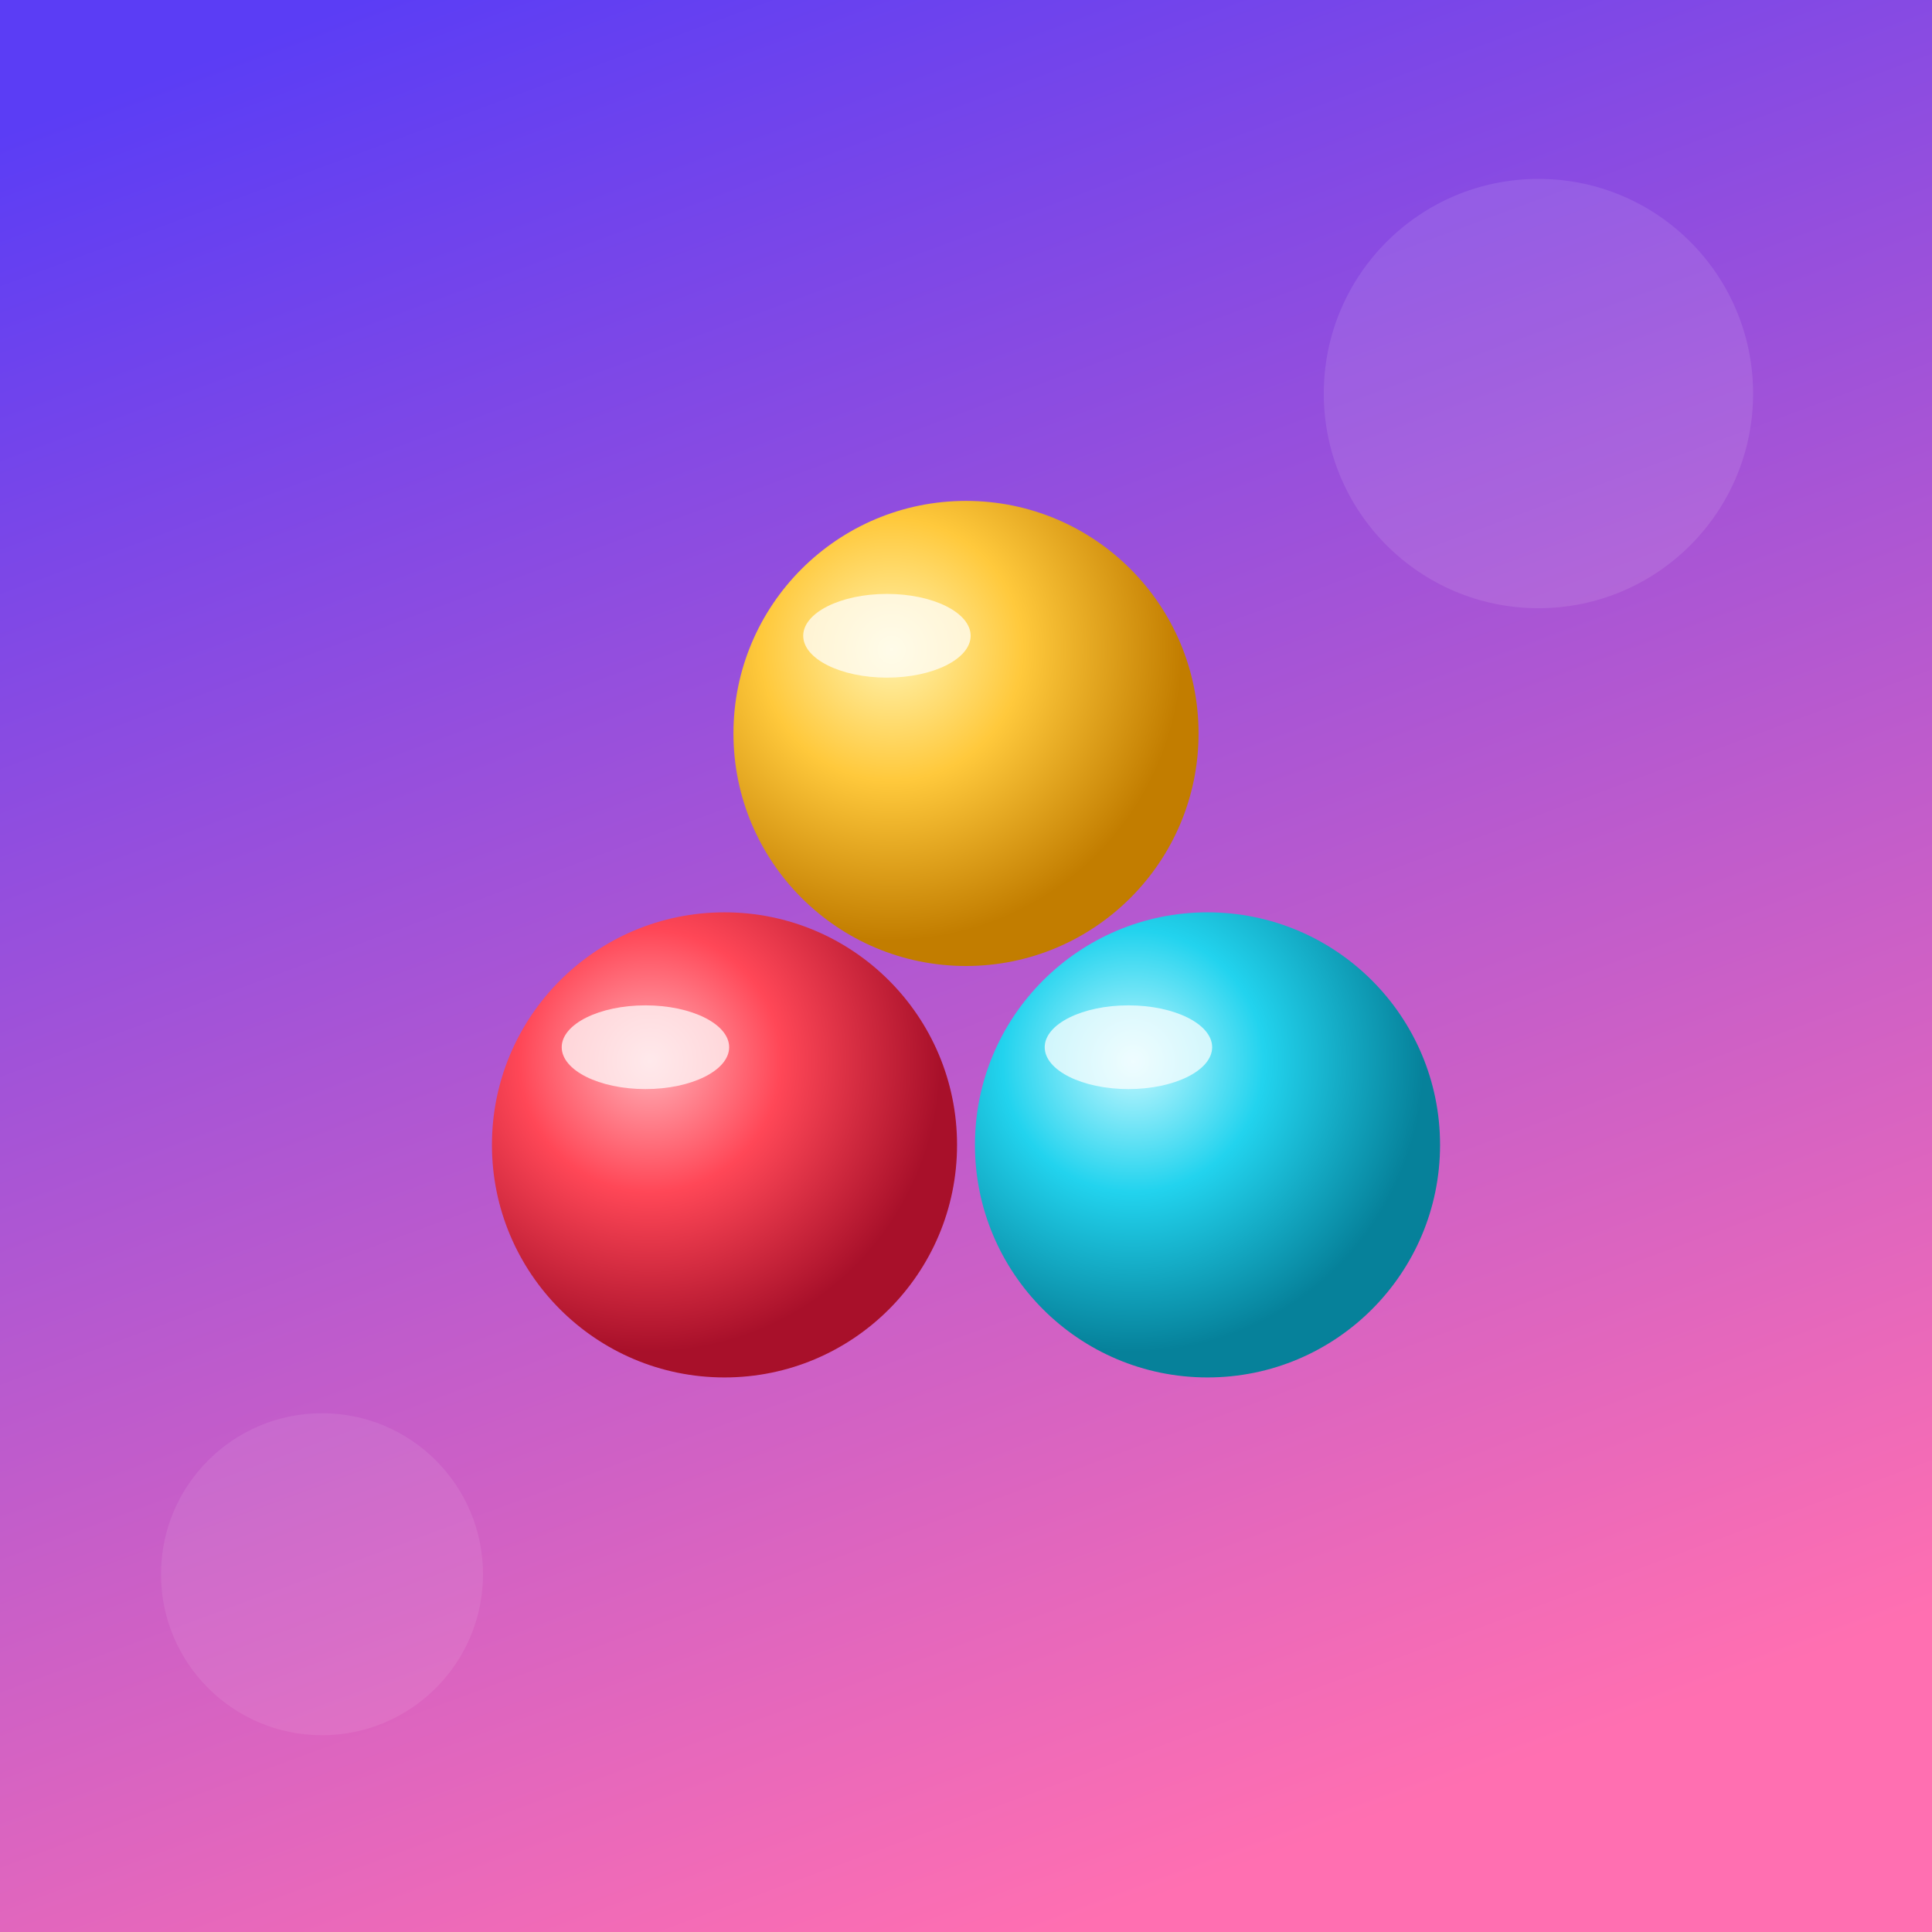
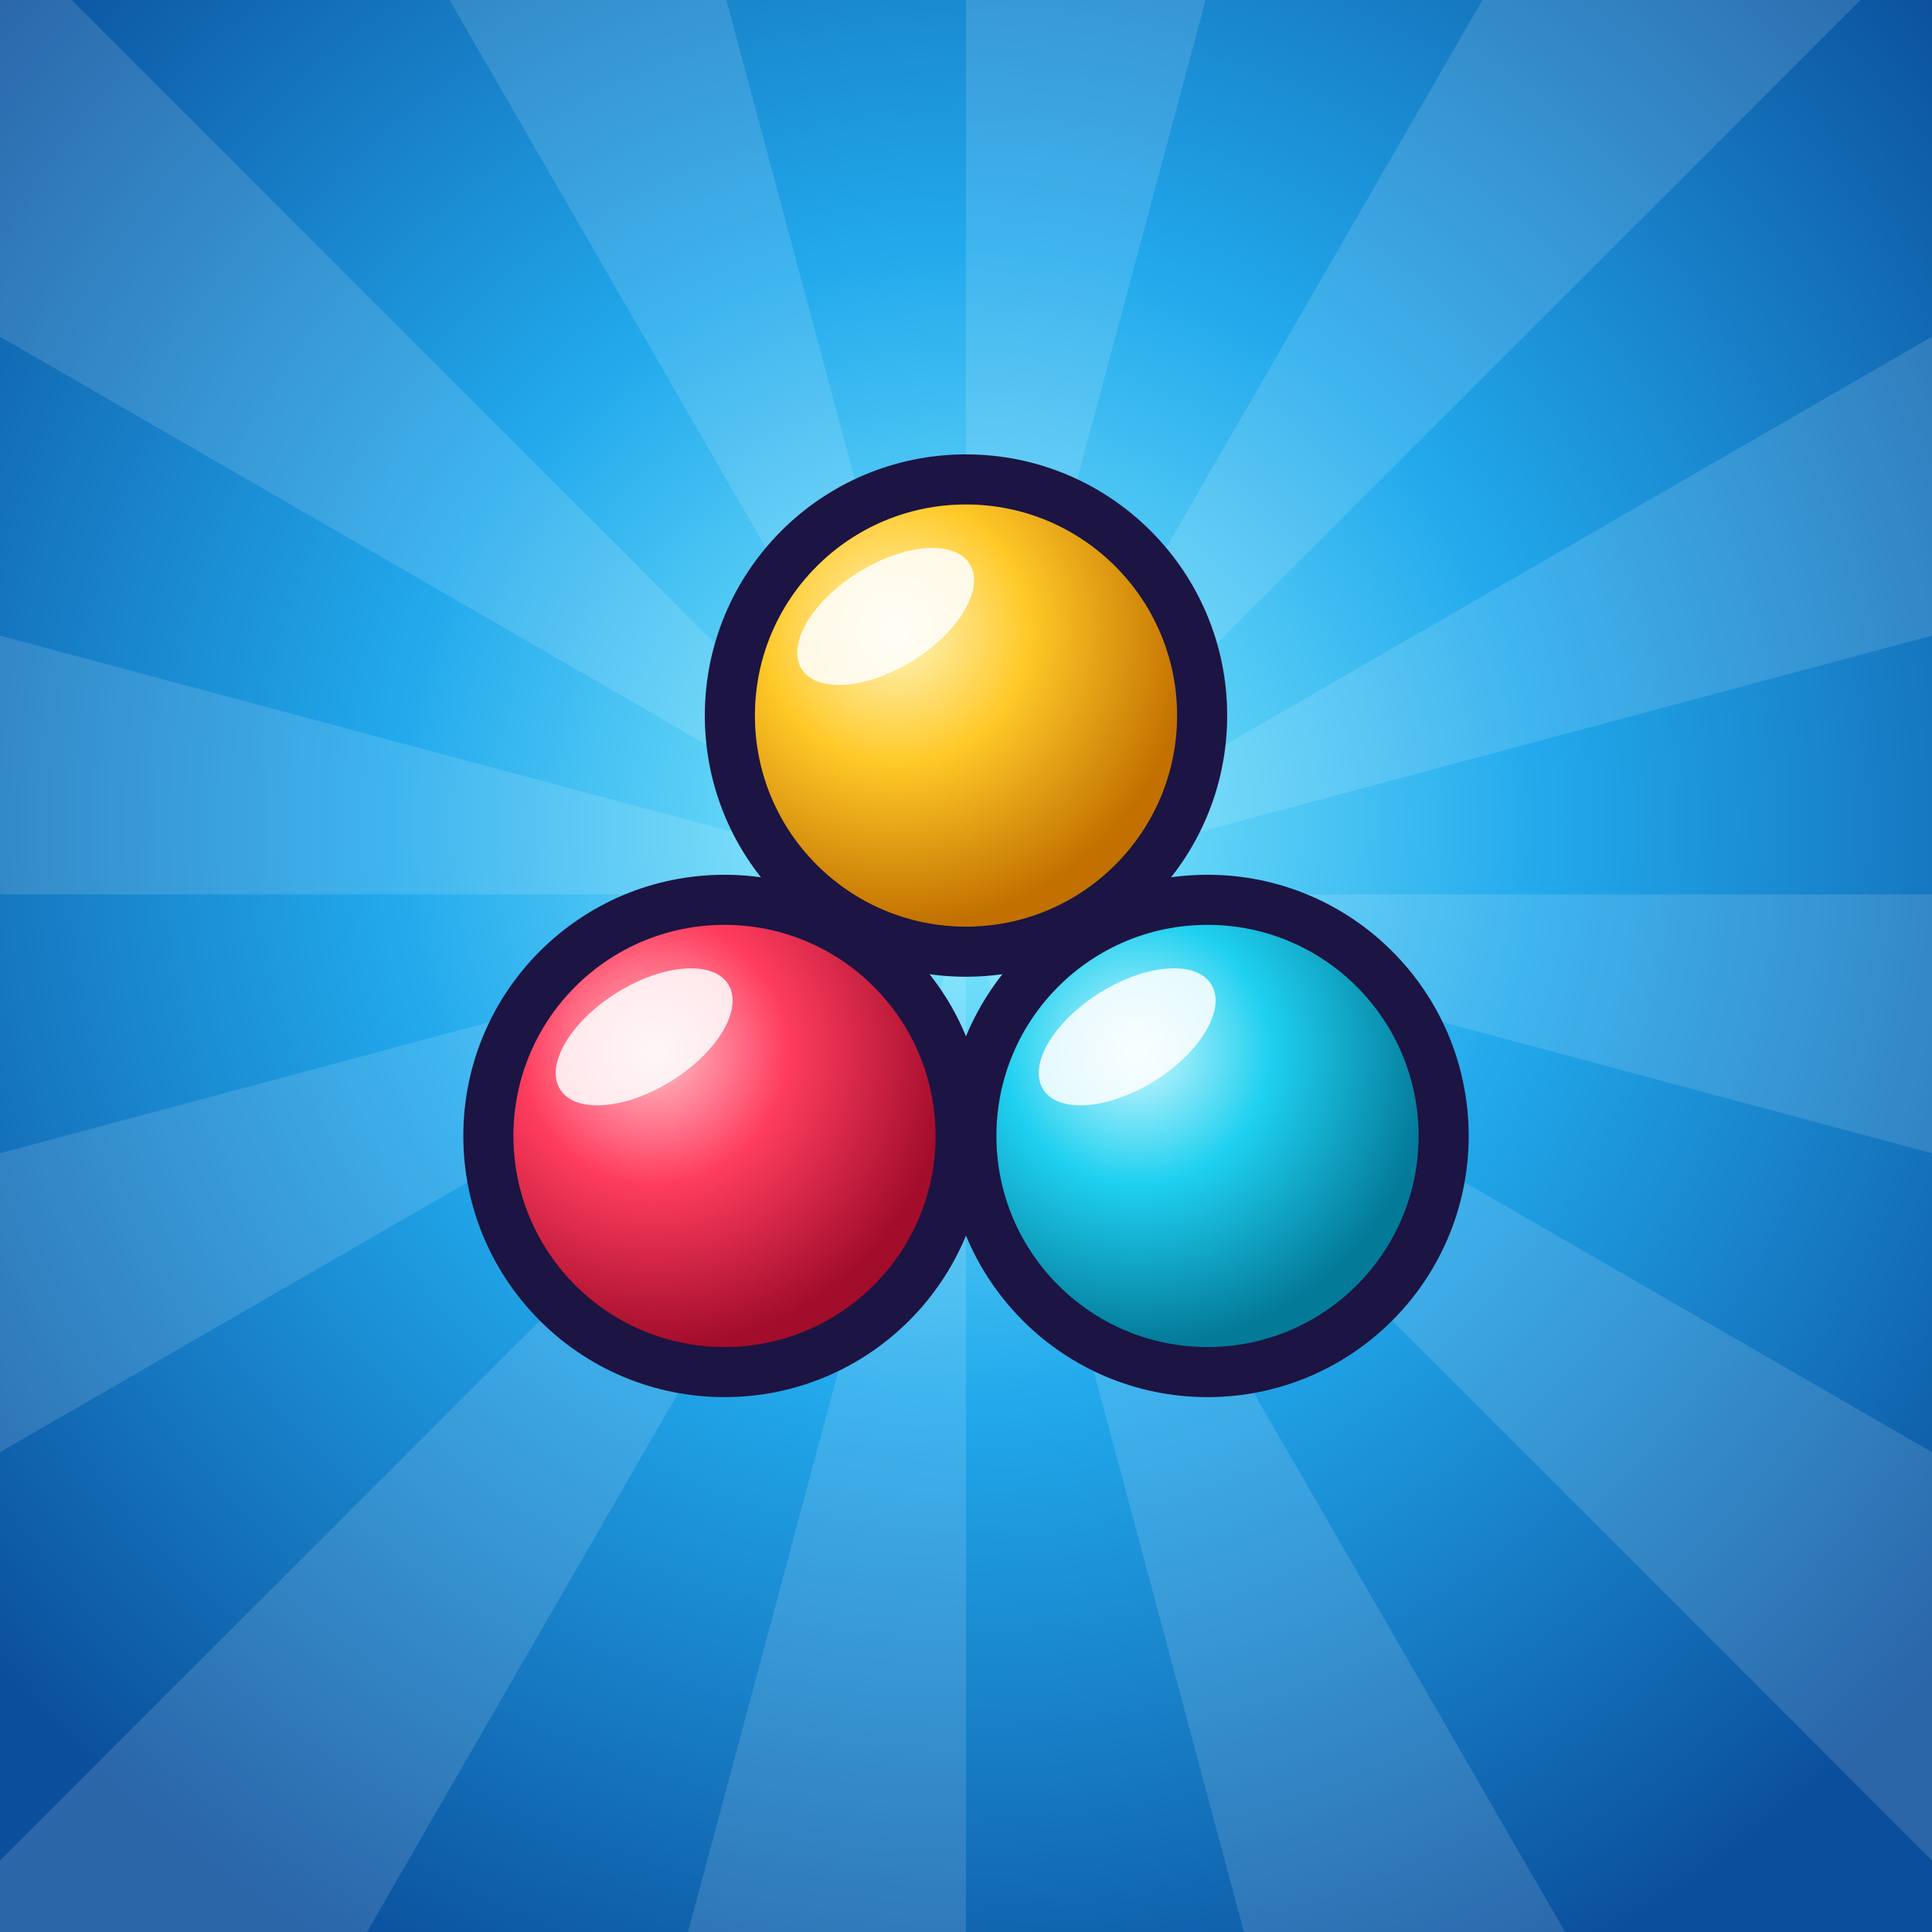
<svg xmlns="http://www.w3.org/2000/svg" viewBox="0 0 108 108">
  <defs>
-     <linearGradient id="bg" x1="20" y1="0" x2="60" y2="108" gradientUnits="userSpaceOnUse">
-       <stop offset="0" stop-color="#5b3df5" />
-       <stop offset="1" stop-color="#ff6fb1" />
-     </linearGradient>
-     <radialGradient id="y" cx="49.84" cy="36.32" r="16.25" gradientUnits="userSpaceOnUse">
-       <stop offset="0" stop-color="#fff3b0" />
-       <stop offset="0.45" stop-color="#ffc93c" />
-       <stop offset="1" stop-color="#c27d00" />
+     <radialGradient id="bg" cx="54" cy="46" r="72" gradientUnits="userSpaceOnUse">
+       <stop offset="0" stop-color="#8af0ff" />
+       <stop offset="0.45" stop-color="#22a9ec" />
+       <stop offset="1" stop-color="#0b4f9c" />
    </radialGradient>
-     <radialGradient id="r" cx="36.34" cy="59.32" r="16.25" gradientUnits="userSpaceOnUse">
-       <stop offset="0" stop-color="#ffb0b8" />
-       <stop offset="0.45" stop-color="#ff4757" />
-       <stop offset="1" stop-color="#a8102a" />
+     <radialGradient id="b0" cx="50.04" cy="35.25" r="16.50" gradientUnits="userSpaceOnUse">
+       <stop offset="0" stop-color="#fff6c2" />
+       <stop offset="0.45" stop-color="#ffc928" />
+       <stop offset="1" stop-color="#c27100" />
    </radialGradient>
-     <radialGradient id="c" cx="63.34" cy="59.32" r="16.25" gradientUnits="userSpaceOnUse">
-       <stop offset="0" stop-color="#c4f7ff" />
-       <stop offset="0.45" stop-color="#22d3ee" />
-       <stop offset="1" stop-color="#06819a" />
+     <radialGradient id="b1" cx="36.54" cy="58.75" r="16.50" gradientUnits="userSpaceOnUse">
+       <stop offset="0" stop-color="#ffc2cb" />
+       <stop offset="0.45" stop-color="#ff3d5e" />
+       <stop offset="1" stop-color="#a30d2c" />
+     </radialGradient>
+     <radialGradient id="b2" cx="63.54" cy="58.75" r="16.50" gradientUnits="userSpaceOnUse">
+       <stop offset="0" stop-color="#cff8ff" />
+       <stop offset="0.45" stop-color="#1fd0f0" />
+       <stop offset="1" stop-color="#047a99" />
    </radialGradient>
  </defs>
  <rect width="108" height="108" fill="url(#bg)" />
-   <circle cx="86" cy="22" r="12" fill="#fff" fill-opacity="0.1" />
-   <circle cx="18" cy="88" r="9" fill="#fff" fill-opacity="0.08" />
-   <circle cx="54" cy="41" r="13" fill="url(#y)" />
-   <ellipse cx="49.58" cy="35.54" rx="4.68" ry="2.34" fill="#fff" fill-opacity="0.72" />
-   <circle cx="40.5" cy="64" r="13" fill="url(#r)" />
-   <ellipse cx="36.08" cy="58.54" rx="4.68" ry="2.34" fill="#fff" fill-opacity="0.72" />
-   <circle cx="67.5" cy="64" r="13" fill="url(#c)" />
-   <ellipse cx="63.08" cy="58.54" rx="4.68" ry="2.34" fill="#fff" fill-opacity="0.72" />
+   <path d="M54,50L54.00,-40.00L77.29,-36.93ZM54,50L99.00,-27.94L117.64,-13.64ZM54,50L131.94,5.00L140.93,26.71ZM54,50L144.00,50.00L140.93,73.29ZM54,50L131.94,95.00L117.64,113.64ZM54,50L99.00,127.94L77.29,136.93ZM54,50L54.00,140.00L30.71,136.93ZM54,50L9.00,127.94L-9.64,113.64ZM54,50L-23.94,95.00L-32.93,73.29ZM54,50L-36.00,50.00L-32.93,26.71ZM54,50L-23.94,5.00L-9.64,-13.64ZM54,50L9.00,-27.94L30.71,-36.93Z" fill="#fff" fill-opacity="0.13" />
+   <circle cx="54" cy="40" r="13.2" fill="url(#b0)" stroke="#1c1442" stroke-width="2.8" />
+   <ellipse cx="49.51" cy="34.46" rx="5.54" ry="2.90" fill="#fff" fill-opacity="0.85" transform="rotate(-32 49.51 34.46)" />
+   <circle cx="40.5" cy="63.5" r="13.2" fill="url(#b1)" stroke="#1c1442" stroke-width="2.8" />
+   <ellipse cx="36.01" cy="57.96" rx="5.54" ry="2.90" fill="#fff" fill-opacity="0.85" transform="rotate(-32 36.01 57.96)" />
+   <circle cx="67.5" cy="63.5" r="13.2" fill="url(#b2)" stroke="#1c1442" stroke-width="2.8" />
+   <ellipse cx="63.01" cy="57.96" rx="5.54" ry="2.90" fill="#fff" fill-opacity="0.85" transform="rotate(-32 63.01 57.96)" />
</svg>
